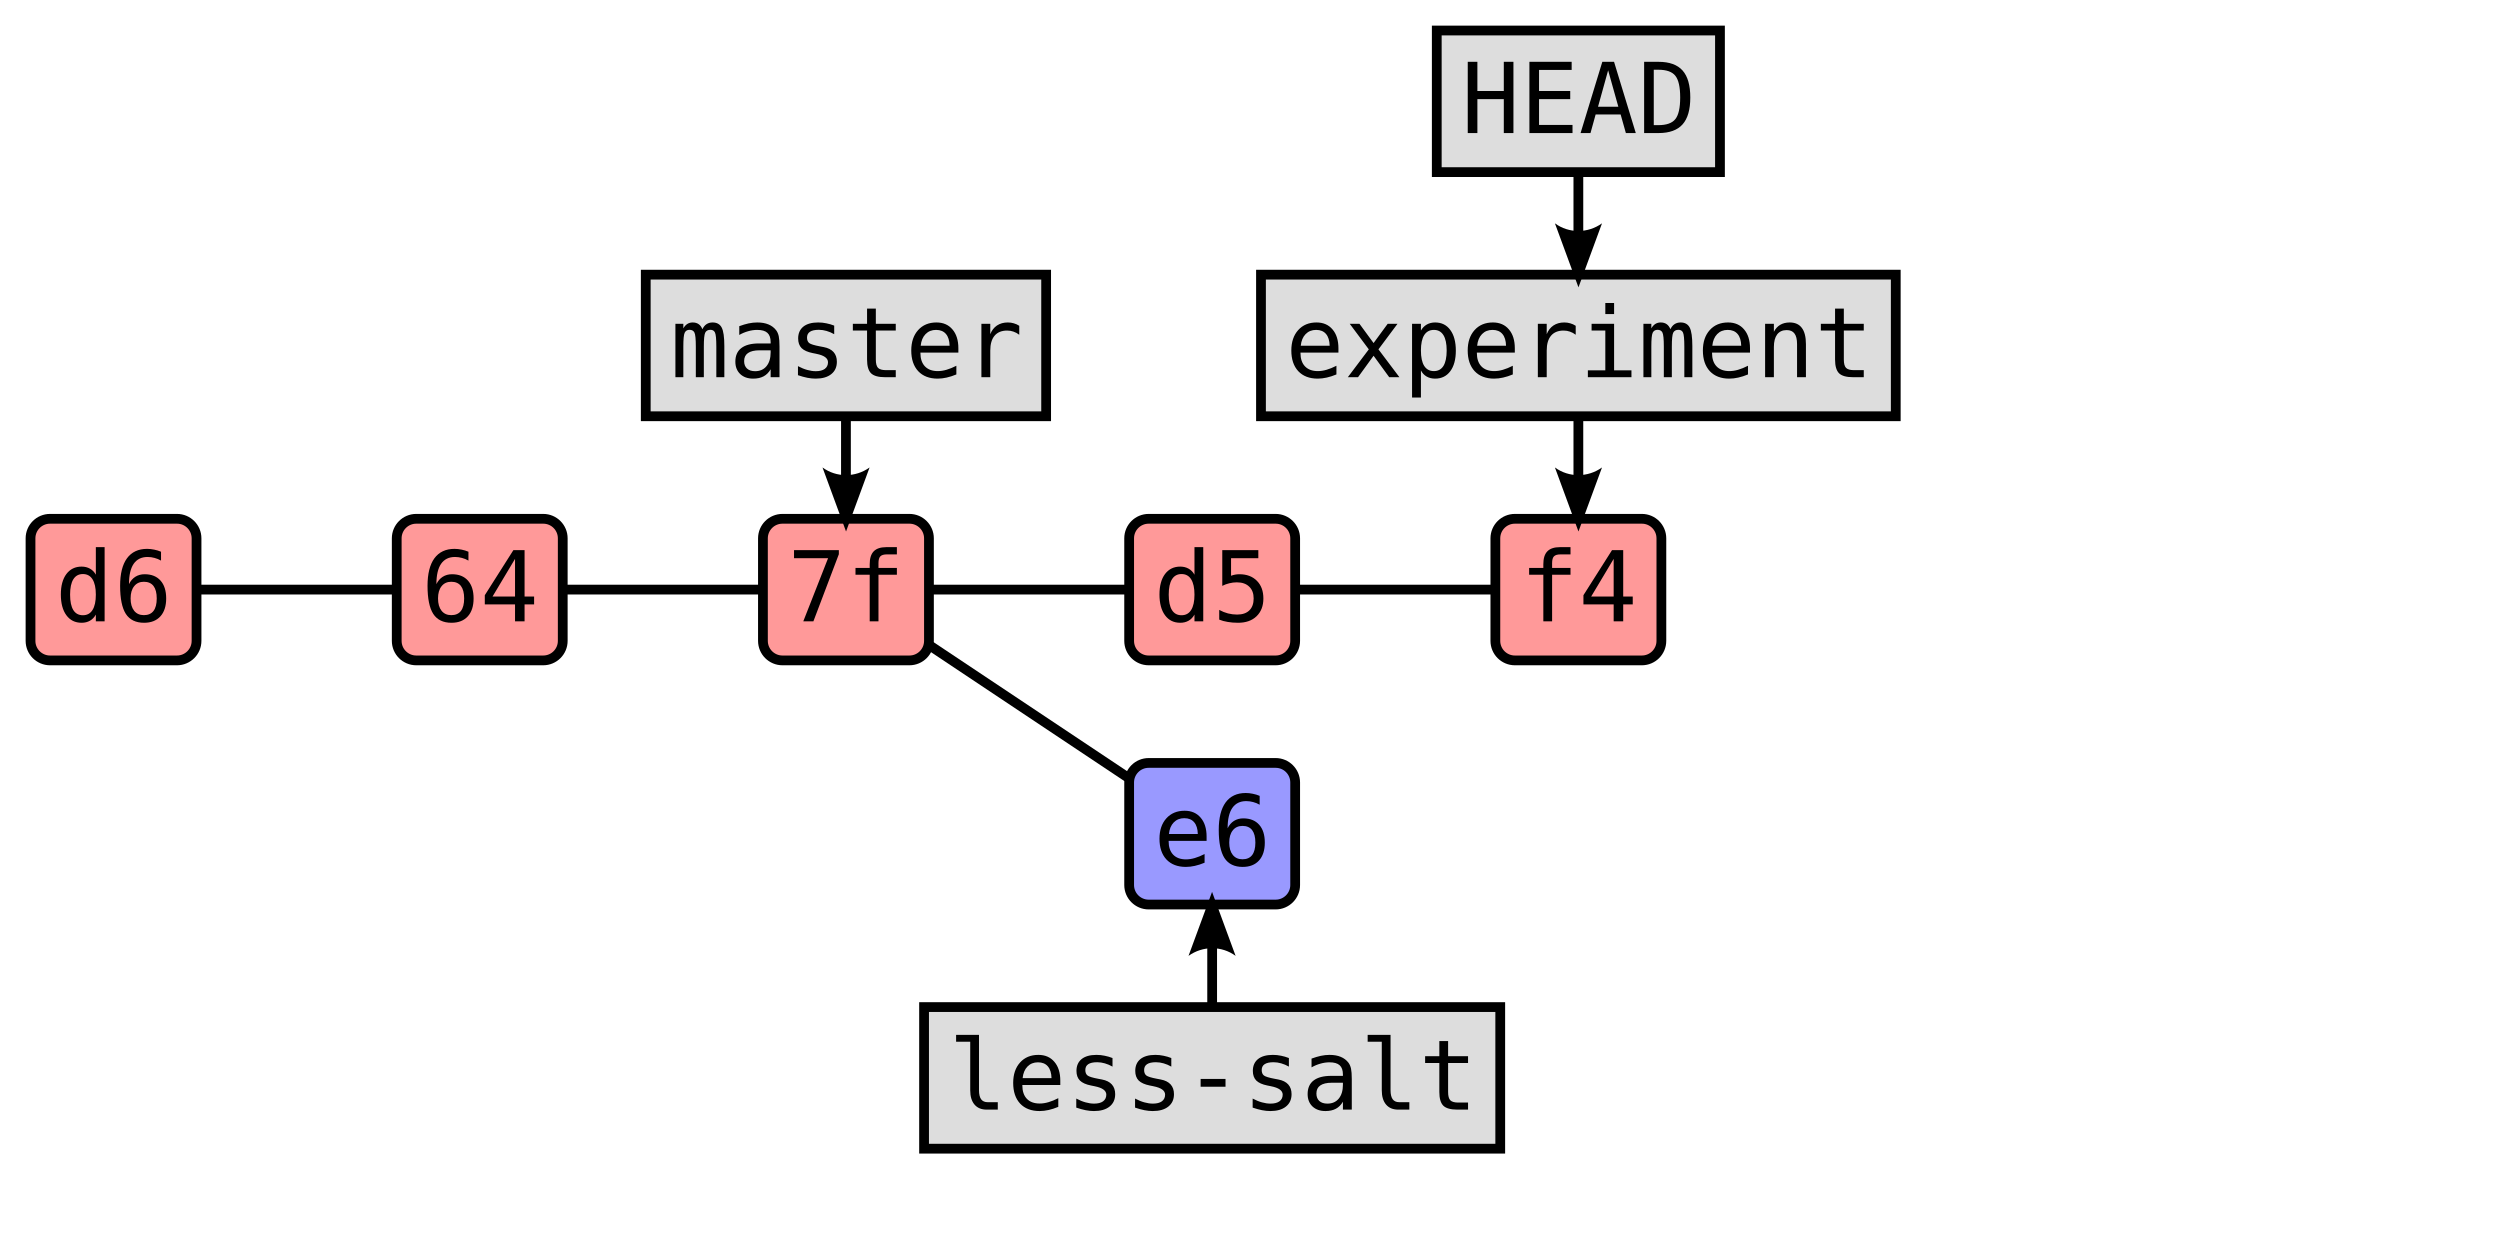
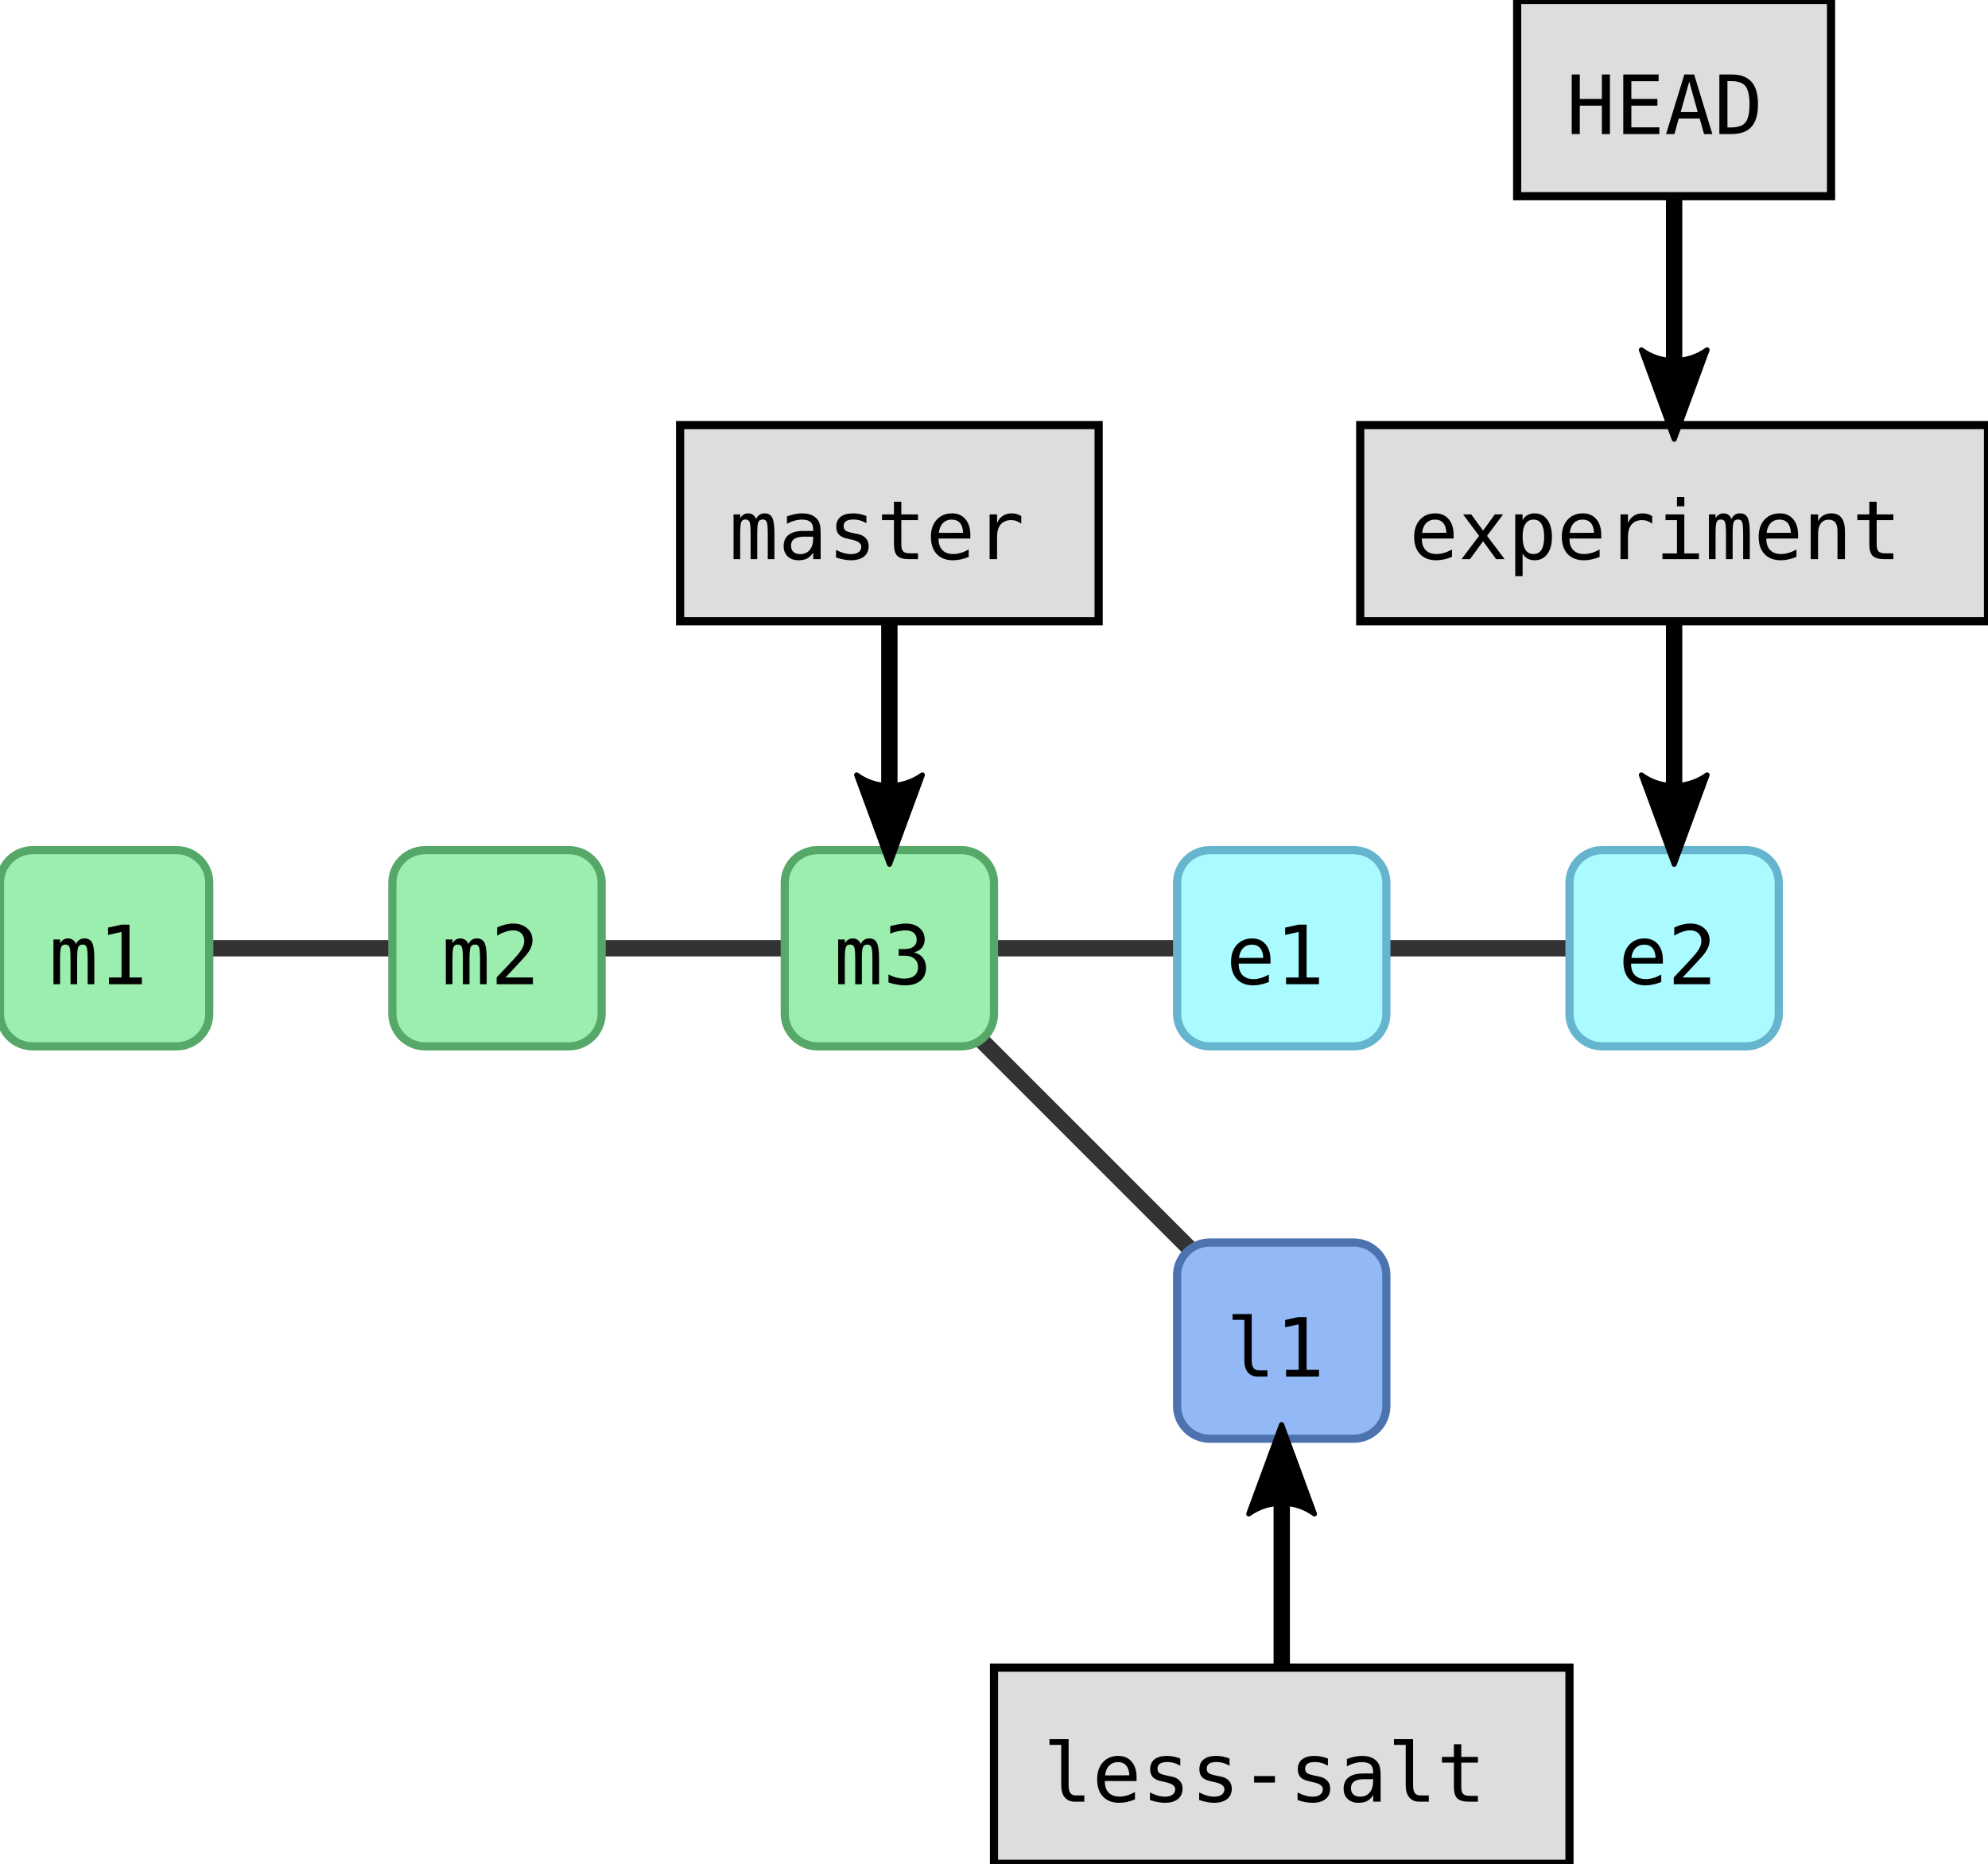
- <svg xmlns="http://www.w3.org/2000/svg" width="409.6" height="206.4" id="svg2" version="1.1">
+ <svg xmlns="http://www.w3.org/2000/svg" width="304.0" height="285.0" id="svg2" version="1.1">
  <defs id="defs4">
-     <marker orient="auto" refY="0.0" refX="0.0" id="Arrow2Mend" style="overflow:visible;">
-       <path id="path3786" style="fill-rule:evenodd;stroke-width:0.625;stroke-linejoin:round;" d="M 8.719,4.034 L -2.207,0.016 L 8.719,-4.002 C 6.973,-1.63 6.983,1.616 8.719,4.034 z " transform="scale(0.6) rotate(180) translate(0,0)" />
+     <marker orient="auto" refY="0.0" refX="0.0" id="fullmarker" style="overflow:visible;">
+       <path style="opacity:1.0;fill:#000000;stroke:#000000;fill-rule:evenodd;stroke-width:0.625;stroke-linejoin:round;" d="M 8.719,4.034 L -2.207,0.016 L 8.719,-4.002 C 6.973,-1.63 6.983,1.616 8.719,4.034 z " transform="scale(0.5) rotate(180) translate(0,0)" />
+     </marker>
+     <marker orient="auto" refY="0.0" refX="0.0" id="ghostmarker" style="overflow:visible;">
+       <path style="opacity:0.2;fill:#000000;stroke:#000000;fill-rule:evenodd;stroke-width:0.625;stroke-linejoin:round;" d="M 8.719,4.034 L -2.207,0.016 L 8.719,-4.002 C 6.973,-1.63 6.983,1.616 8.719,4.034 z " transform="scale(0.5) rotate(180) translate(0,0)" />
    </marker>
  </defs>
-   <g id="layer1">
-     <rect style="fill:#ff9999;stroke:#000000;stroke-width:1.6;stroke-miterlimit:4;stroke-dasharray:none" id="rect2989" width="27.2" height="23.2" x="5" y="85" ry="3.2" />
-     <text xml:space="preserve" style="font-size:16px;font-style:normal;font-weight:normal;line-height:125%;letter-spacing:0px;word-spacing:0px;fill:#000000;fill-opacity:1;stroke:none;font-family:DejaVu Sans Mono" x="9" y="101.8" id="text2985">
-       <tspan id="tspan2987" x="9" y="101.8">d6</tspan>
-     </text>
-   </g>
-   <g id="layer1">
-     <rect style="fill:#ff9999;stroke:#000000;stroke-width:1.6;stroke-miterlimit:4;stroke-dasharray:none" id="rect2989" width="27.2" height="23.2" x="65" y="85" ry="3.2" />
-     <text xml:space="preserve" style="font-size:16px;font-style:normal;font-weight:normal;line-height:125%;letter-spacing:0px;word-spacing:0px;fill:#000000;fill-opacity:1;stroke:none;font-family:DejaVu Sans Mono" x="69" y="101.8" id="text2985">
-       <tspan id="tspan2987" x="69" y="101.8">64</tspan>
-     </text>
-   </g>
-   <line x1="64.98" y1="96.6" x2="32.22" y2="96.6" style="stroke:#000000; stroke-width:1.6; stroke-opacity:1.0" />
-   <g id="layer1">
-     <rect style="fill:#ff9999;stroke:#000000;stroke-width:1.6;stroke-miterlimit:4;stroke-dasharray:none" id="rect2989" width="27.2" height="23.2" x="125" y="85" ry="3.2" />
-     <text xml:space="preserve" style="font-size:16px;font-style:normal;font-weight:normal;line-height:125%;letter-spacing:0px;word-spacing:0px;fill:#000000;fill-opacity:1;stroke:none;font-family:DejaVu Sans Mono" x="129" y="101.8" id="text2985">
-       <tspan id="tspan2987" x="129" y="101.8">7f</tspan>
-     </text>
-   </g>
-   <line x1="124.98" y1="96.6" x2="92.22" y2="96.6" style="stroke:#000000; stroke-width:1.6; stroke-opacity:1.0" />
-   <g id="layer1">
-     <rect style="fill:#dddddd;stroke:#000000;stroke-width:1.6;stroke-miterlimit:4;stroke-dasharray:none" id="rect2989" width="65.6" height="23.2" x="105.8" y="45" ry="0" />
-     <text xml:space="preserve" style="font-size:16px;font-style:normal;font-weight:normal;line-height:125%;letter-spacing:0px;word-spacing:0px;fill:#000000;fill-opacity:1;stroke:none;font-family:DejaVu Sans Mono" x="109.8" y="61.8" id="text2985">
-       <tspan id="tspan2987" x="109.8" y="61.8">master</tspan>
-     </text>
-   </g>
-   <g id="layer1">
-     <path style="fill:none;stroke:#000000;stroke-width:1.6;stroke-linecap:butt;stroke-linejoin:miter;stroke-opacity:1;marker-end:url(#Arrow2Mend);stroke-miterlimit:4;stroke-dasharray:none" d="M 138.6,68.24 138.6,84.96" id="path2985" />
-   </g>
-   <g id="layer1">
-     <rect style="fill:#9999ff;stroke:#000000;stroke-width:1.6;stroke-miterlimit:4;stroke-dasharray:none" id="rect2989" width="27.2" height="23.2" x="185" y="125" ry="3.2" />
-     <text xml:space="preserve" style="font-size:16px;font-style:normal;font-weight:normal;line-height:125%;letter-spacing:0px;word-spacing:0px;fill:#000000;fill-opacity:1;stroke:none;font-family:DejaVu Sans Mono" x="189" y="141.8" id="text2985">
-       <tspan id="tspan2987" x="189" y="141.8">e6</tspan>
-     </text>
-   </g>
-   <line x1="184.98" y1="127.52" x2="152.22" y2="105.68" style="stroke:#000000; stroke-width:1.6; stroke-opacity:1.0" />
-   <g id="layer1">
-     <rect style="fill:#dddddd;stroke:#000000;stroke-width:1.6;stroke-miterlimit:4;stroke-dasharray:none" id="rect2989" width="94.4" height="23.2" x="151.4" y="165" ry="0" />
-     <text xml:space="preserve" style="font-size:16px;font-style:normal;font-weight:normal;line-height:125%;letter-spacing:0px;word-spacing:0px;fill:#000000;fill-opacity:1;stroke:none;font-family:DejaVu Sans Mono" x="155.4" y="181.8" id="text2985">
-       <tspan id="tspan2987" x="155.4" y="181.8">less-salt</tspan>
-     </text>
-   </g>
-   <g id="layer1">
-     <path style="fill:none;stroke:#000000;stroke-width:1.6;stroke-linecap:butt;stroke-linejoin:miter;stroke-opacity:1;marker-end:url(#Arrow2Mend);stroke-miterlimit:4;stroke-dasharray:none" d="M 198.6,164.96 198.6,148.24" id="path2985" />
-   </g>
-   <g id="layer1">
-     <rect style="fill:#ff9999;stroke:#000000;stroke-width:1.6;stroke-miterlimit:4;stroke-dasharray:none" id="rect2989" width="27.2" height="23.2" x="185" y="85" ry="3.2" />
-     <text xml:space="preserve" style="font-size:16px;font-style:normal;font-weight:normal;line-height:125%;letter-spacing:0px;word-spacing:0px;fill:#000000;fill-opacity:1;stroke:none;font-family:DejaVu Sans Mono" x="189" y="101.8" id="text2985">
-       <tspan id="tspan2987" x="189" y="101.8">d5</tspan>
-     </text>
-   </g>
-   <line x1="184.98" y1="96.6" x2="152.22" y2="96.6" style="stroke:#000000; stroke-width:1.6; stroke-opacity:1.0" />
-   <g id="layer1">
-     <rect style="fill:#ff9999;stroke:#000000;stroke-width:1.6;stroke-miterlimit:4;stroke-dasharray:none" id="rect2989" width="27.2" height="23.2" x="245" y="85" ry="3.2" />
-     <text xml:space="preserve" style="font-size:16px;font-style:normal;font-weight:normal;line-height:125%;letter-spacing:0px;word-spacing:0px;fill:#000000;fill-opacity:1;stroke:none;font-family:DejaVu Sans Mono" x="249" y="101.8" id="text2985">
-       <tspan id="tspan2987" x="249" y="101.8">f4</tspan>
-     </text>
-   </g>
-   <line x1="244.98" y1="96.6" x2="212.22" y2="96.6" style="stroke:#000000; stroke-width:1.6; stroke-opacity:1.0" />
-   <g id="layer1">
-     <rect style="fill:#dddddd;stroke:#000000;stroke-width:1.6;stroke-miterlimit:4;stroke-dasharray:none" id="rect2989" width="104" height="23.2" x="206.6" y="45" ry="0" />
-     <text xml:space="preserve" style="font-size:16px;font-style:normal;font-weight:normal;line-height:125%;letter-spacing:0px;word-spacing:0px;fill:#000000;fill-opacity:1;stroke:none;font-family:DejaVu Sans Mono" x="210.6" y="61.8" id="text2985">
-       <tspan id="tspan2987" x="210.6" y="61.8">experiment</tspan>
-     </text>
-   </g>
-   <g id="layer1">
-     <path style="fill:none;stroke:#000000;stroke-width:1.6;stroke-linecap:butt;stroke-linejoin:miter;stroke-opacity:1;marker-end:url(#Arrow2Mend);stroke-miterlimit:4;stroke-dasharray:none" d="M 258.6,68.24 258.6,84.96" id="path2985" />
-   </g>
-   <g id="layer1">
-     <rect style="fill:#dddddd;stroke:#000000;stroke-width:1.6;stroke-miterlimit:4;stroke-dasharray:none" id="rect2989" width="46.4" height="23.2" x="235.4" y="5" ry="0" />
-     <text xml:space="preserve" style="font-size:16px;font-style:normal;font-weight:normal;line-height:125%;letter-spacing:0px;word-spacing:0px;fill:#000000;fill-opacity:1;stroke:none;font-family:DejaVu Sans Mono" x="239.4" y="21.8" id="text2985">
-       <tspan id="tspan2987" x="239.4" y="21.8">HEAD</tspan>
-     </text>
-   </g>
-   <g id="layer1">
-     <path style="fill:none;stroke:#000000;stroke-width:1.6;stroke-linecap:butt;stroke-linejoin:miter;stroke-opacity:1;marker-end:url(#Arrow2Mend);stroke-miterlimit:4;stroke-dasharray:none" d="M 258.6,28.24 258.6,44.96" id="path2985" />
+   <g transform="translate(-0.0,130.0) rotate(0)" id="layer1">
+     <line x1="196.0" y1="15.0" x2="256.0" y2="15.0" style="stroke:#000000;                         stroke-width:2.5;                         stroke-opacity:0.8" />
+     <line x1="136.0" y1="15.0" x2="196.0" y2="15.0" style="stroke:#000000;                         stroke-width:2.5;                         stroke-opacity:0.8" />
+     <line x1="136.0" y1="15.0" x2="196.0" y2="75.0" style="stroke:#000000;                         stroke-width:2.5;                         stroke-opacity:0.8" />
+     <line x1="16.0" y1="15.0" x2="76.0" y2="15.0" style="stroke:#000000;                         stroke-width:2.5;                         stroke-opacity:0.8" />
+     <line x1="76.0" y1="15.0" x2="136.0" y2="15.0" style="stroke:#000000;                         stroke-width:2.5;                         stroke-opacity:0.8" />
+     <rect style="fill:#aafbff;                         stroke:#64B5CD;                         stroke-width:1.25;                         stroke-miterlimit:4;                         stroke-opacity:1.0;                         stroke-dasharray:none" width="32.0" height="30.0" x="180.0" y="0.0" ry="5.0" />
+     <text style="font-size:12.5px;                         font-style:normal;                         font-weight:normal;                         line-height:125%%;                         letter-spacing:0px;                         word-spacing:0px;                         fill:#000000;                         fill-opacity:1.0;                         stroke:none;                         font-family:DejaVu Sans Mono" x="187.5" y="20.5">e1</text>
+     <rect style="fill:#aafbff;                         stroke:#64B5CD;                         stroke-width:1.25;                         stroke-miterlimit:4;                         stroke-opacity:1.0;                         stroke-dasharray:none" width="32.0" height="30.0" x="240.0" y="0.0" ry="5.0" />
+     <text style="font-size:12.5px;                         font-style:normal;                         font-weight:normal;                         line-height:125%%;                         letter-spacing:0px;                         word-spacing:0px;                         fill:#000000;                         fill-opacity:1.0;                         stroke:none;                         font-family:DejaVu Sans Mono" x="247.5" y="20.5">e2</text>
+     <rect style="fill:#92b8f6;                         stroke:#4C72B0;                         stroke-width:1.25;                         stroke-miterlimit:4;                         stroke-opacity:1.0;                         stroke-dasharray:none" width="32.0" height="30.0" x="180.0" y="60.0" ry="5.0" />
+     <text style="font-size:12.5px;                         font-style:normal;                         font-weight:normal;                         line-height:125%%;                         letter-spacing:0px;                         word-spacing:0px;                         fill:#000000;                         fill-opacity:1.0;                         stroke:none;                         font-family:DejaVu Sans Mono" x="187.5" y="80.5">l1</text>
+     <rect style="fill:#9beeae;                         stroke:#55A868;                         stroke-width:1.25;                         stroke-miterlimit:4;                         stroke-opacity:1.0;                         stroke-dasharray:none" width="32.0" height="30.0" x="120.0" y="0.0" ry="5.0" />
+     <text style="font-size:12.5px;                         font-style:normal;                         font-weight:normal;                         line-height:125%%;                         letter-spacing:0px;                         word-spacing:0px;                         fill:#000000;                         fill-opacity:1.0;                         stroke:none;                         font-family:DejaVu Sans Mono" x="127.5" y="20.5">m3</text>
+     <rect style="fill:#9beeae;                         stroke:#55A868;                         stroke-width:1.25;                         stroke-miterlimit:4;                         stroke-opacity:1.0;                         stroke-dasharray:none" width="32.0" height="30.0" x="0.0" y="0.0" ry="5.0" />
+     <text style="font-size:12.5px;                         font-style:normal;                         font-weight:normal;                         line-height:125%%;                         letter-spacing:0px;                         word-spacing:0px;                         fill:#000000;                         fill-opacity:1.0;                         stroke:none;                         font-family:DejaVu Sans Mono" x="7.5" y="20.5">m1</text>
+     <rect style="fill:#9beeae;                         stroke:#55A868;                         stroke-width:1.25;                         stroke-miterlimit:4;                         stroke-opacity:1.0;                         stroke-dasharray:none" width="32.0" height="30.0" x="60.0" y="0.0" ry="5.0" />
+     <text style="font-size:12.5px;                         font-style:normal;                         font-weight:normal;                         line-height:125%%;                         letter-spacing:0px;                         word-spacing:0px;                         fill:#000000;                         fill-opacity:1.0;                         stroke:none;                         font-family:DejaVu Sans Mono" x="67.5" y="20.5">m2</text>
+     <path style="fill:none;                  stroke:#000000;                  stroke-width:2.5;                  stroke-linecap:butt;                  stroke-linejoin:miter;                  stroke-opacity:1.0;                  marker-end:url(#fullmarker);                  stroke-miterlimit:4;                  stroke-dasharray:none" d="M 196.0,140.0 196.0,90.6" />
+     <rect style="fill:#dddddd;                         stroke:#000000;                         stroke-width:1.25;                         stroke-miterlimit:4;                         stroke-opacity:1.0;                         stroke-dasharray:none" width="88.0" height="30.0" x="152.0" y="125.0" ry="0.0" />
+     <text style="font-size:12.5px;                         font-style:normal;                         font-weight:normal;                         line-height:125%%;                         letter-spacing:0px;                         word-spacing:0px;                         fill:#000000;                         fill-opacity:1.0;                         stroke:none;                         font-family:DejaVu Sans Mono" x="159.5" y="145.5">less-salt</text>
+     <path style="fill:none;                  stroke:#000000;                  stroke-width:2.5;                  stroke-linecap:butt;                  stroke-linejoin:miter;                  stroke-opacity:1.0;                  marker-end:url(#fullmarker);                  stroke-miterlimit:4;                  stroke-dasharray:none" d="M 256.0,-50.0 256.0,-0.6" />
+     <rect style="fill:#dddddd;                         stroke:#000000;                         stroke-width:1.25;                         stroke-miterlimit:4;                         stroke-opacity:1.0;                         stroke-dasharray:none" width="96.0" height="30.0" x="208.0" y="-65.0" ry="0.0" />
+     <text style="font-size:12.5px;                         font-style:normal;                         font-weight:normal;                         line-height:125%%;                         letter-spacing:0px;                         word-spacing:0px;                         fill:#000000;                         fill-opacity:1.0;                         stroke:none;                         font-family:DejaVu Sans Mono" x="215.5" y="-44.5">experiment</text>
+     <path style="fill:none;                  stroke:#000000;                  stroke-width:2.5;                  stroke-linecap:butt;                  stroke-linejoin:miter;                  stroke-opacity:1.0;                  marker-end:url(#fullmarker);                  stroke-miterlimit:4;                  stroke-dasharray:none" d="M 256.0,-115.0 256.0,-65.6" />
+     <rect style="fill:#dddddd;                         stroke:#000000;                         stroke-width:1.25;                         stroke-miterlimit:4;                         stroke-opacity:1.0;                         stroke-dasharray:none" width="48.0" height="30.0" x="232.0" y="-130.0" ry="0.0" />
+     <text style="font-size:12.5px;                         font-style:normal;                         font-weight:normal;                         line-height:125%%;                         letter-spacing:0px;                         word-spacing:0px;                         fill:#000000;                         fill-opacity:1.0;                         stroke:none;                         font-family:DejaVu Sans Mono" x="239.5" y="-109.5">HEAD</text>
+     <path style="fill:none;                  stroke:#000000;                  stroke-width:2.5;                  stroke-linecap:butt;                  stroke-linejoin:miter;                  stroke-opacity:1.0;                  marker-end:url(#fullmarker);                  stroke-miterlimit:4;                  stroke-dasharray:none" d="M 136.0,-50.0 136.0,-0.6" />
+     <rect style="fill:#dddddd;                         stroke:#000000;                         stroke-width:1.25;                         stroke-miterlimit:4;                         stroke-opacity:1.0;                         stroke-dasharray:none" width="64.0" height="30.0" x="104.0" y="-65.0" ry="0.0" />
+     <text style="font-size:12.5px;                         font-style:normal;                         font-weight:normal;                         line-height:125%%;                         letter-spacing:0px;                         word-spacing:0px;                         fill:#000000;                         fill-opacity:1.0;                         stroke:none;                         font-family:DejaVu Sans Mono" x="111.5" y="-44.5">master</text>
  </g>
</svg>
